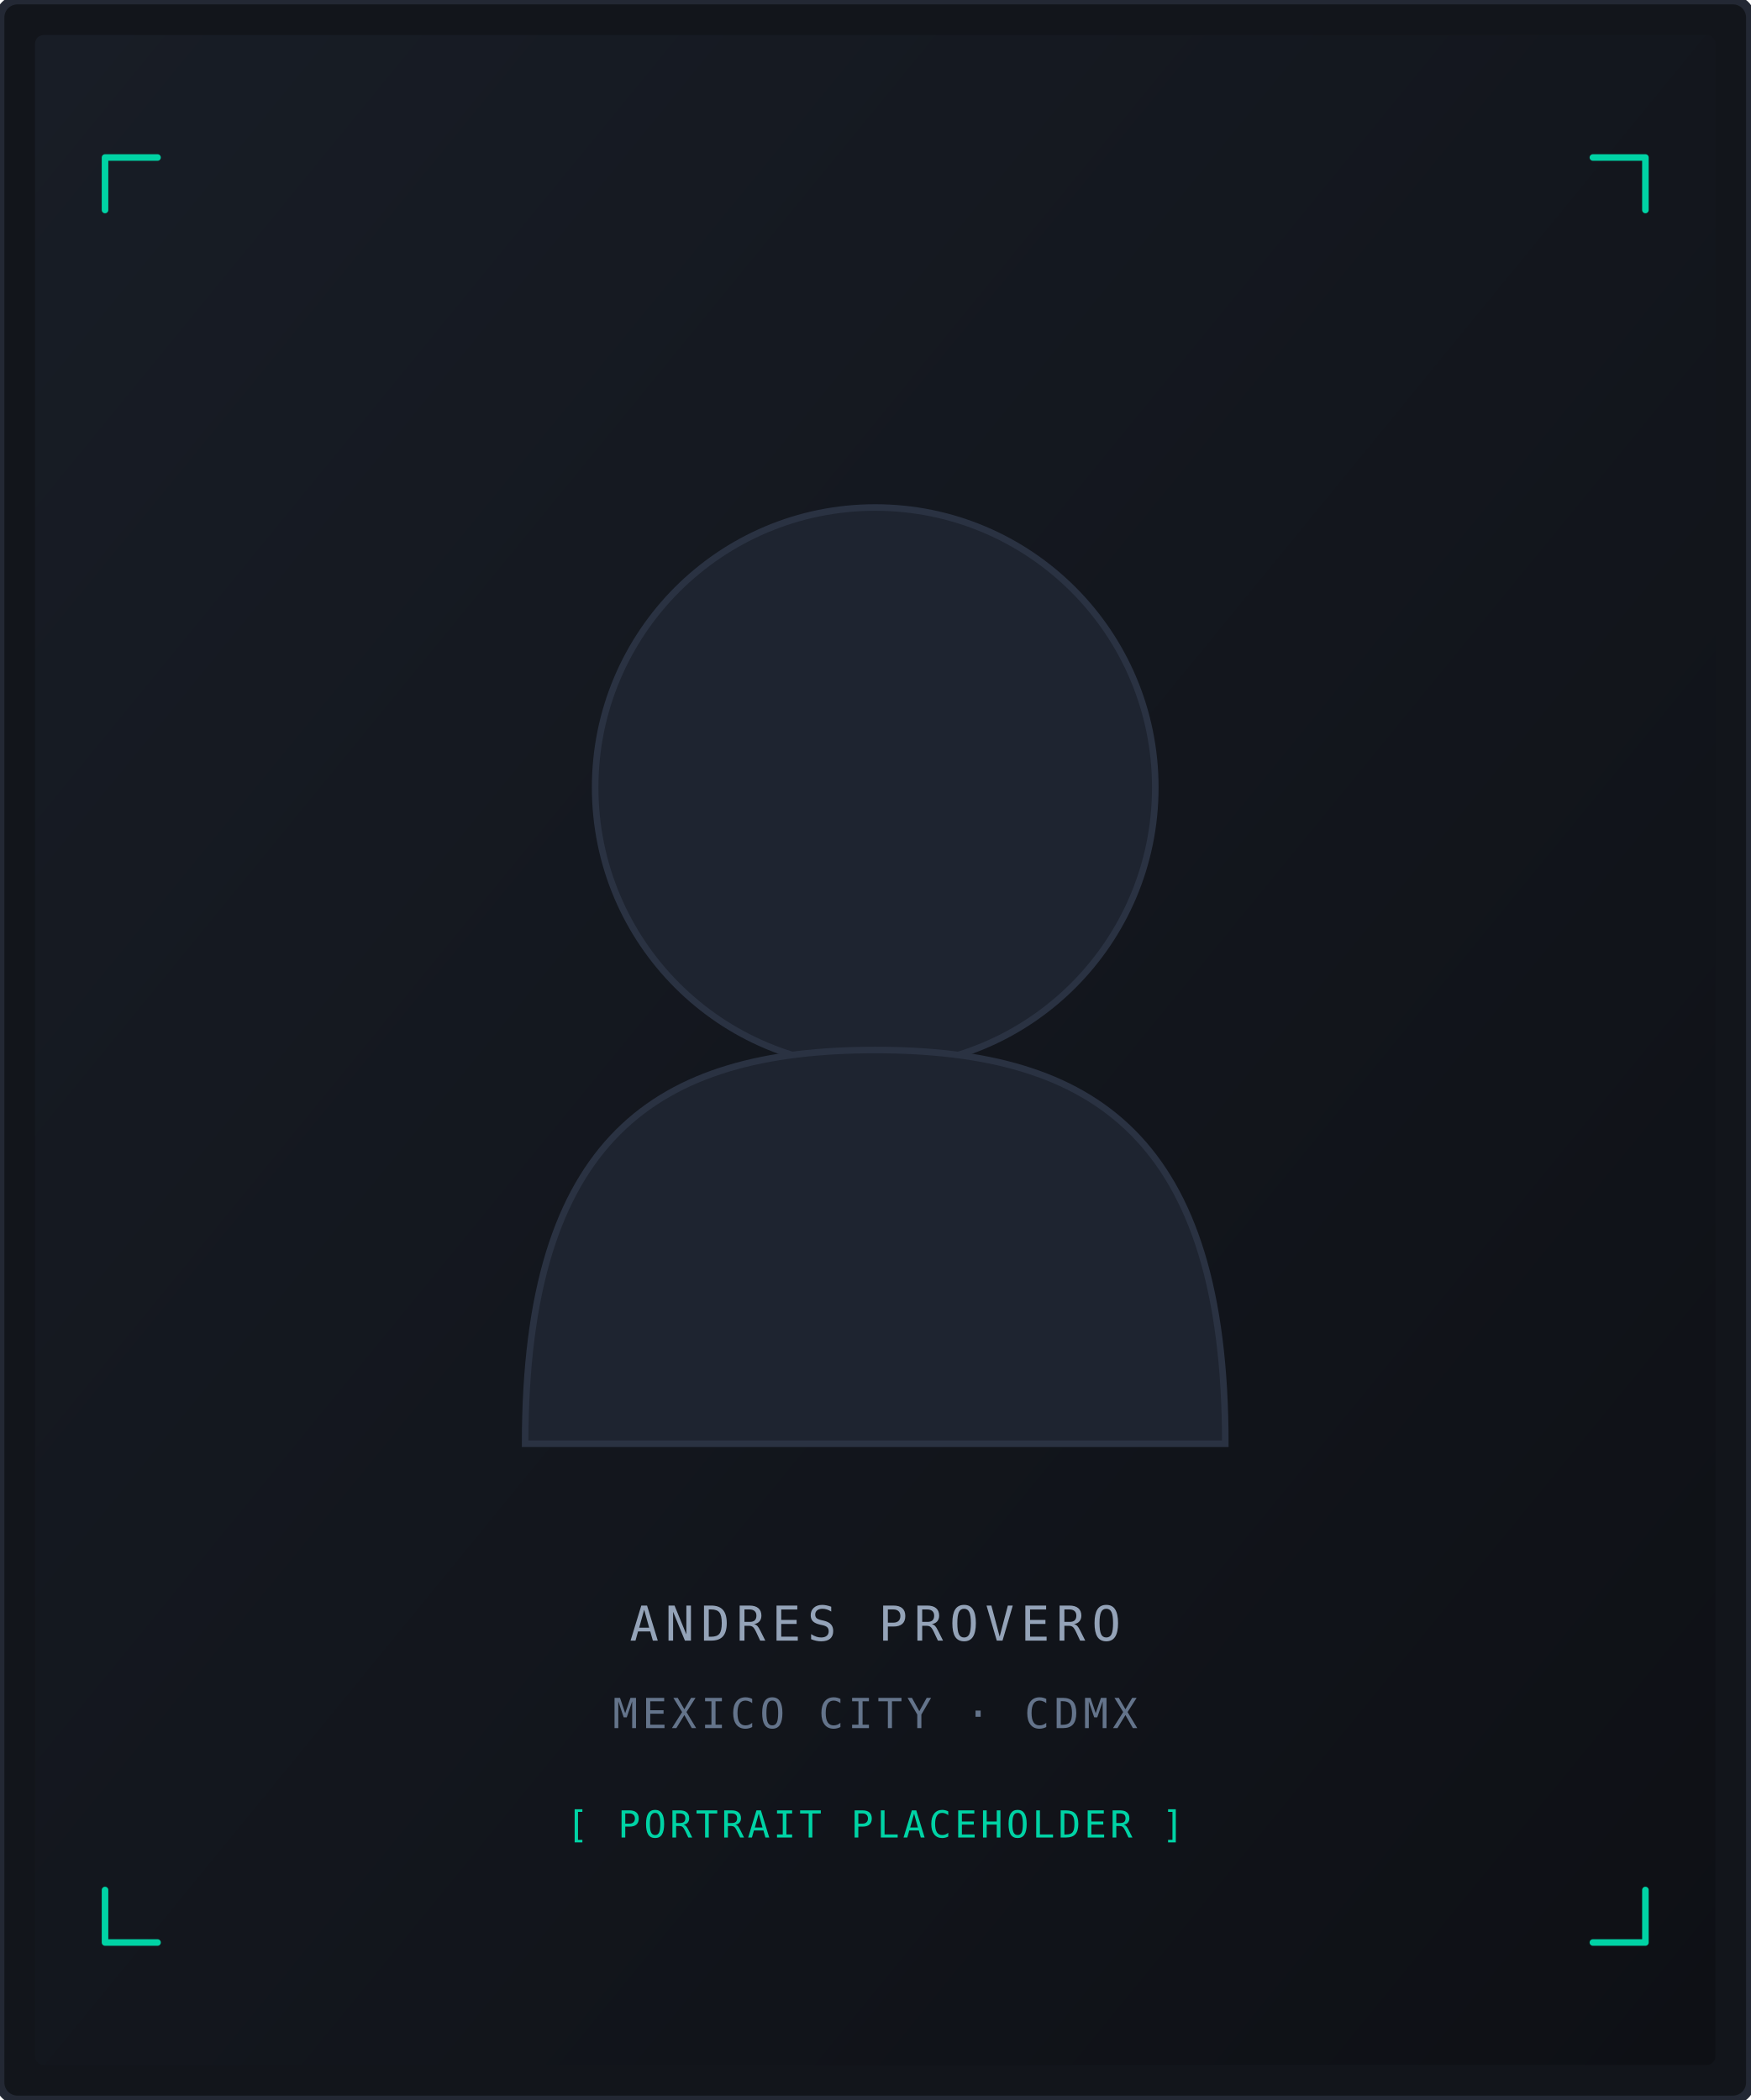
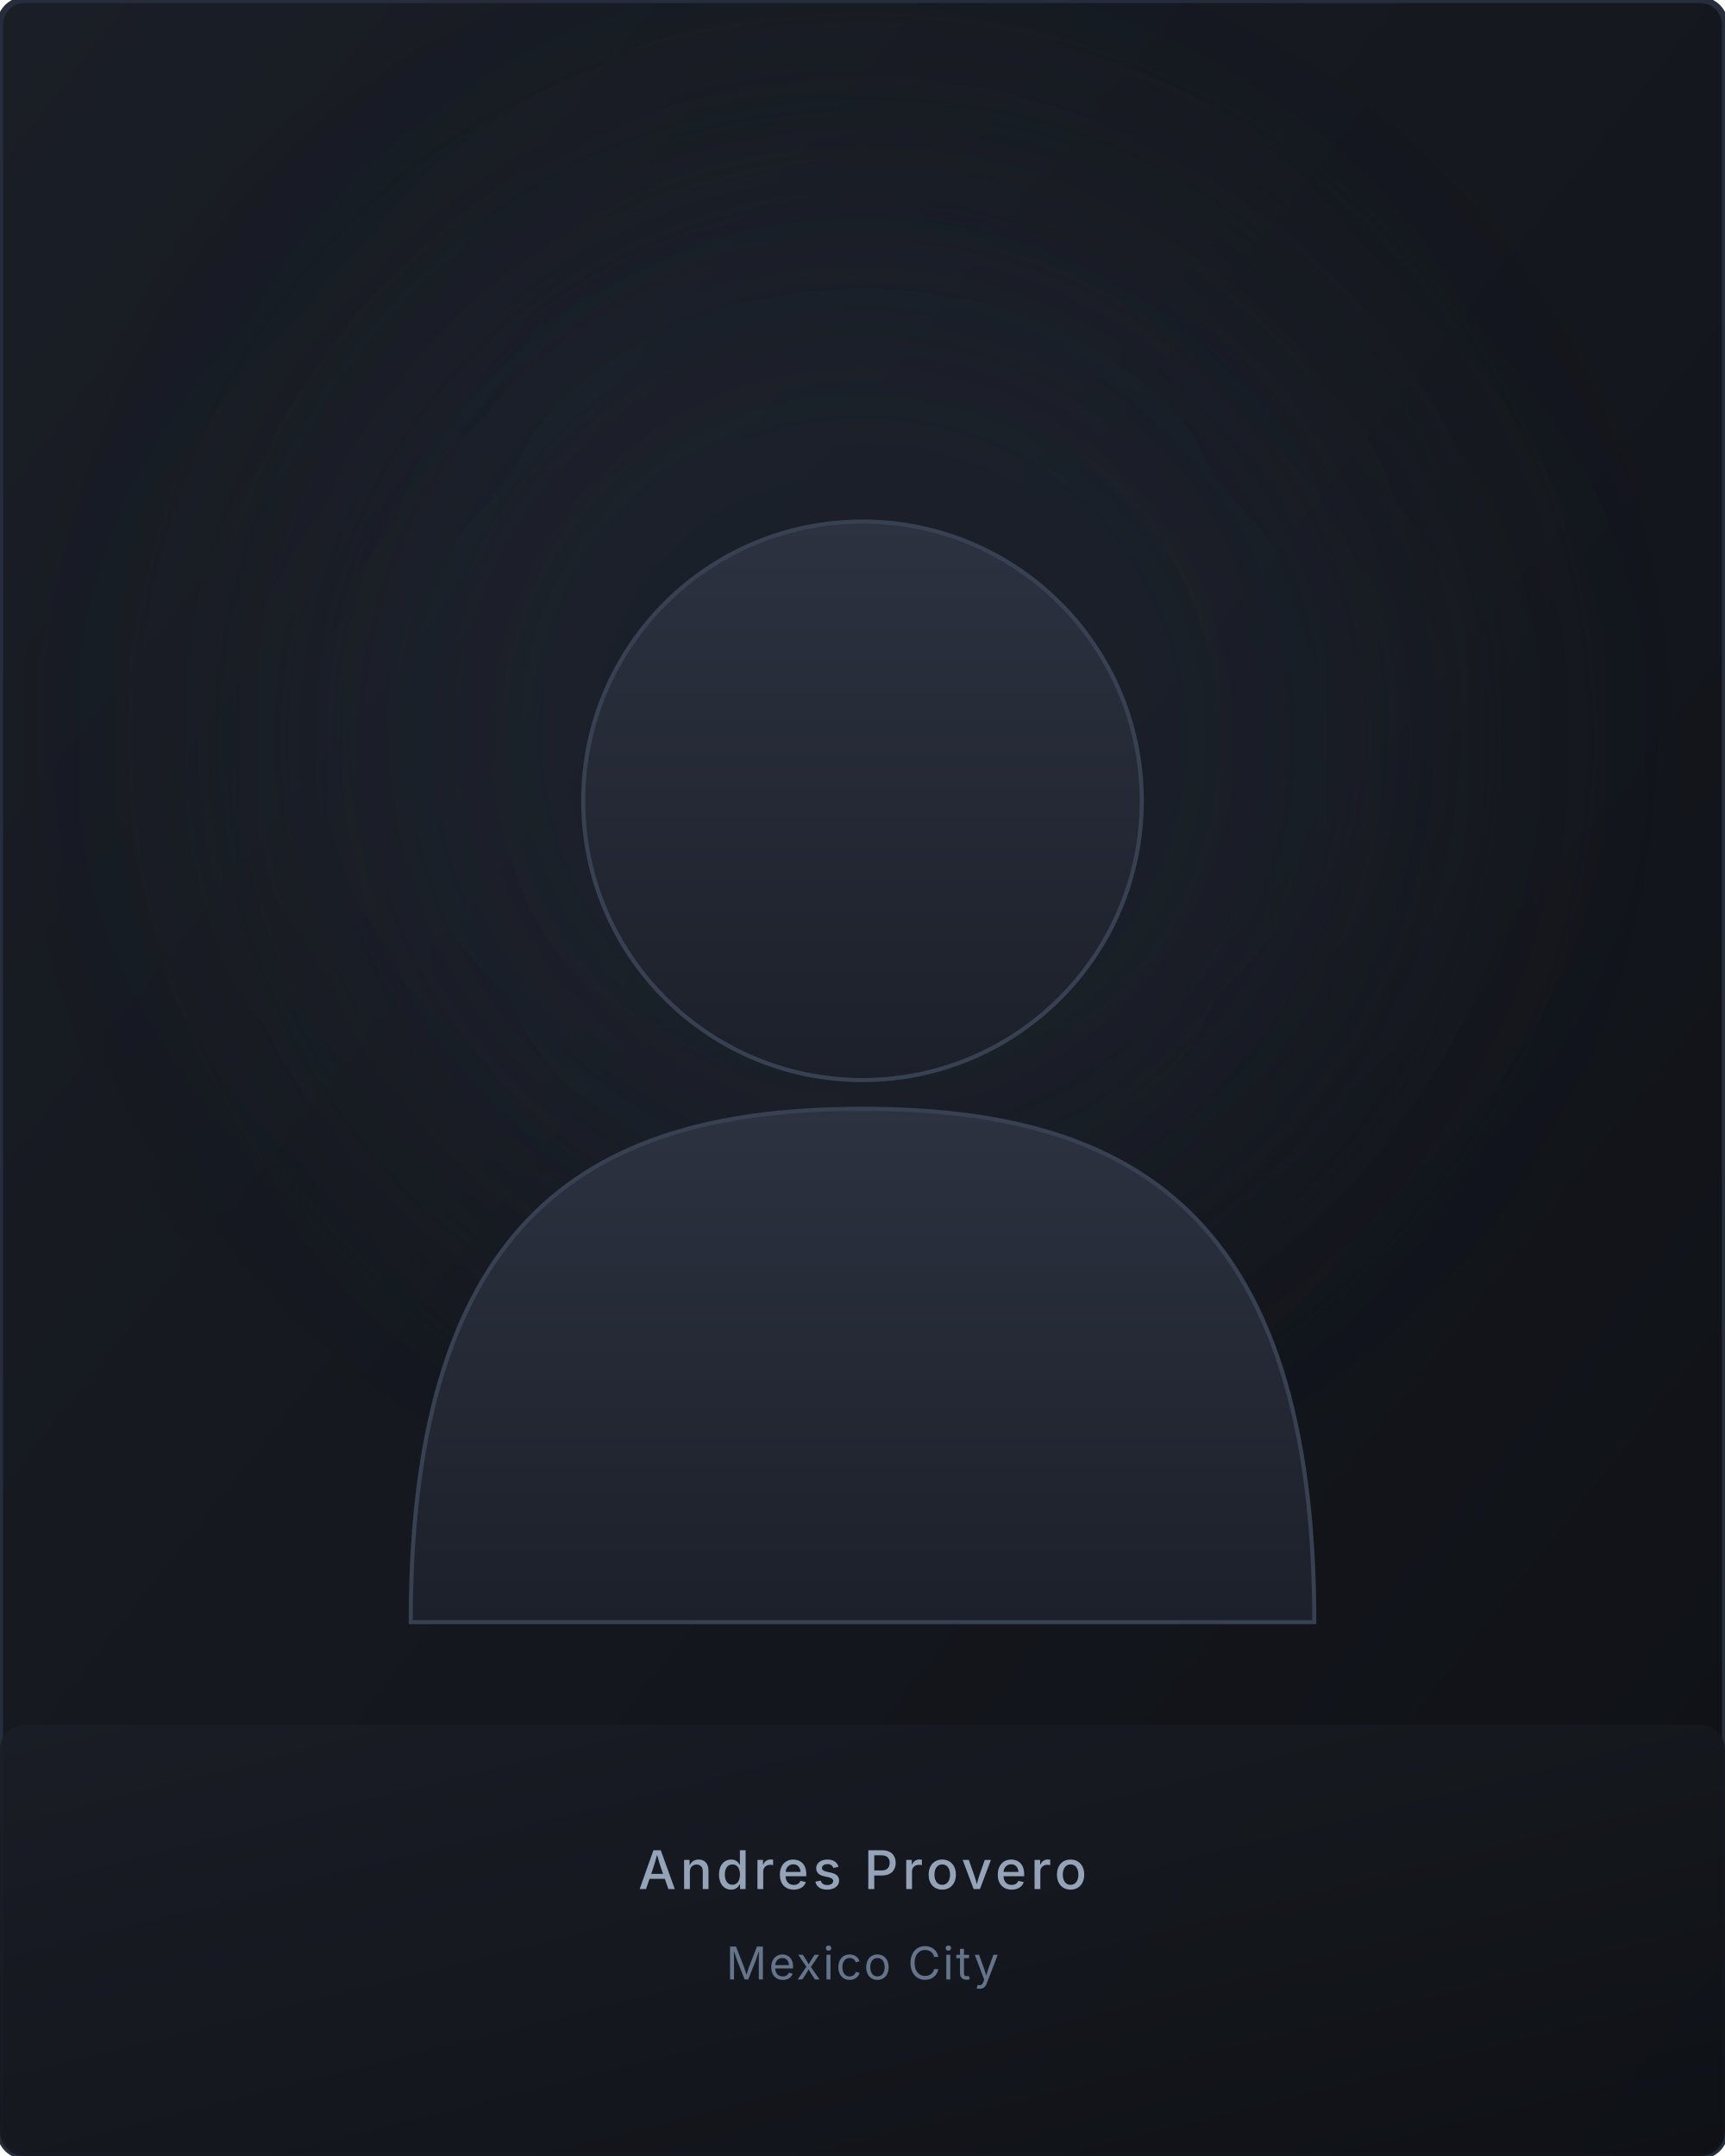
- <svg xmlns="http://www.w3.org/2000/svg" viewBox="0 0 400 480" fill="none">
-   <rect width="400" height="480" rx="4" fill="#12151B" stroke="#232834" stroke-width="2" />
+ <svg xmlns="http://www.w3.org/2000/svg" viewBox="0 0 420 525" fill="none">
  <defs>
-     <linearGradient id="pGrad" x1="0%" y1="0%" x2="100%" y2="100%">
-       <stop offset="0%" stop-color="#181D26" />
-       <stop offset="100%" stop-color="#0E1015" />
+     <linearGradient id="bgGrad" x1="0%" y1="0%" x2="100%" y2="100%">
+       <stop offset="0%" stop-color="#1A1E26" />
+       <stop offset="100%" stop-color="#0F1116" />
+     </linearGradient>
+     <linearGradient id="figureGrad" x1="0%" y1="0%" x2="0%" y2="100%">
+       <stop offset="0%" stop-color="#2C3240" />
+       <stop offset="100%" stop-color="#1C202A" />
    </linearGradient>
  </defs>
-   <rect x="8" y="8" width="384" height="464" rx="2" fill="url(#pGrad)" />
-   <path d="M24 36 H36 M24 36 V48" stroke="#00D3A5" stroke-width="1.5" stroke-linecap="round" />
-   <path d="M376 36 H364 M376 36 V48" stroke="#00D3A5" stroke-width="1.5" stroke-linecap="round" />
-   <path d="M24 444 H36 M24 444 V432" stroke="#00D3A5" stroke-width="1.5" stroke-linecap="round" />
-   <path d="M376 444 H364 M376 444 V432" stroke="#00D3A5" stroke-width="1.5" stroke-linecap="round" />
-   <circle cx="200" cy="180" r="64" fill="#1E2430" stroke="#2A3242" stroke-width="1.5" />
-   <path d="M120 330 C120 260, 150 240, 200 240 C250 240, 280 260, 280 330 Z" fill="#1E2430" stroke="#2A3242" stroke-width="1.5" />
-   <text x="200" y="375" fill="#94A3B8" font-family="'JetBrains Mono', monospace" font-size="11" letter-spacing="1.5" text-anchor="middle">ANDRES PROVERO</text>
-   <text x="200" y="395" fill="#64748B" font-family="'JetBrains Mono', monospace" font-size="9.5" letter-spacing="1" text-anchor="middle">MEXICO CITY · CDMX</text>
-   <text x="200" y="420" fill="#00D3A5" font-family="'JetBrains Mono', monospace" font-size="8.5" letter-spacing="0.8" text-anchor="middle">[ PORTRAIT PLACEHOLDER ]</text>
+   <rect width="420" height="525" rx="6" fill="url(#bgGrad)" stroke="#272D3B" stroke-width="1.5" />
+   <circle cx="210" cy="180" r="140" fill="#242B38" opacity="0.4" filter="blur(40px)" />
+   <circle cx="210" cy="195" r="68" fill="url(#figureGrad)" stroke="#384152" stroke-width="1" />
+   <path d="M100 395 C100 295, 145 270, 210 270 C275 270, 320 295, 320 395 Z" fill="url(#figureGrad)" stroke="#384152" stroke-width="1" />
+   <rect x="0" y="420" width="420" height="105" rx="6" fill="url(#bgGrad)" opacity="0.9" />
+   <text x="210" y="460" fill="#94A3B8" font-family="'Inter', -apple-system, sans-serif" font-size="13" font-weight="500" letter-spacing="1" text-anchor="middle">Andres Provero</text>
+   <text x="210" y="482" fill="#64748B" font-family="'Inter', -apple-system, sans-serif" font-size="11" letter-spacing="0.5" text-anchor="middle">Mexico City</text>
</svg>
